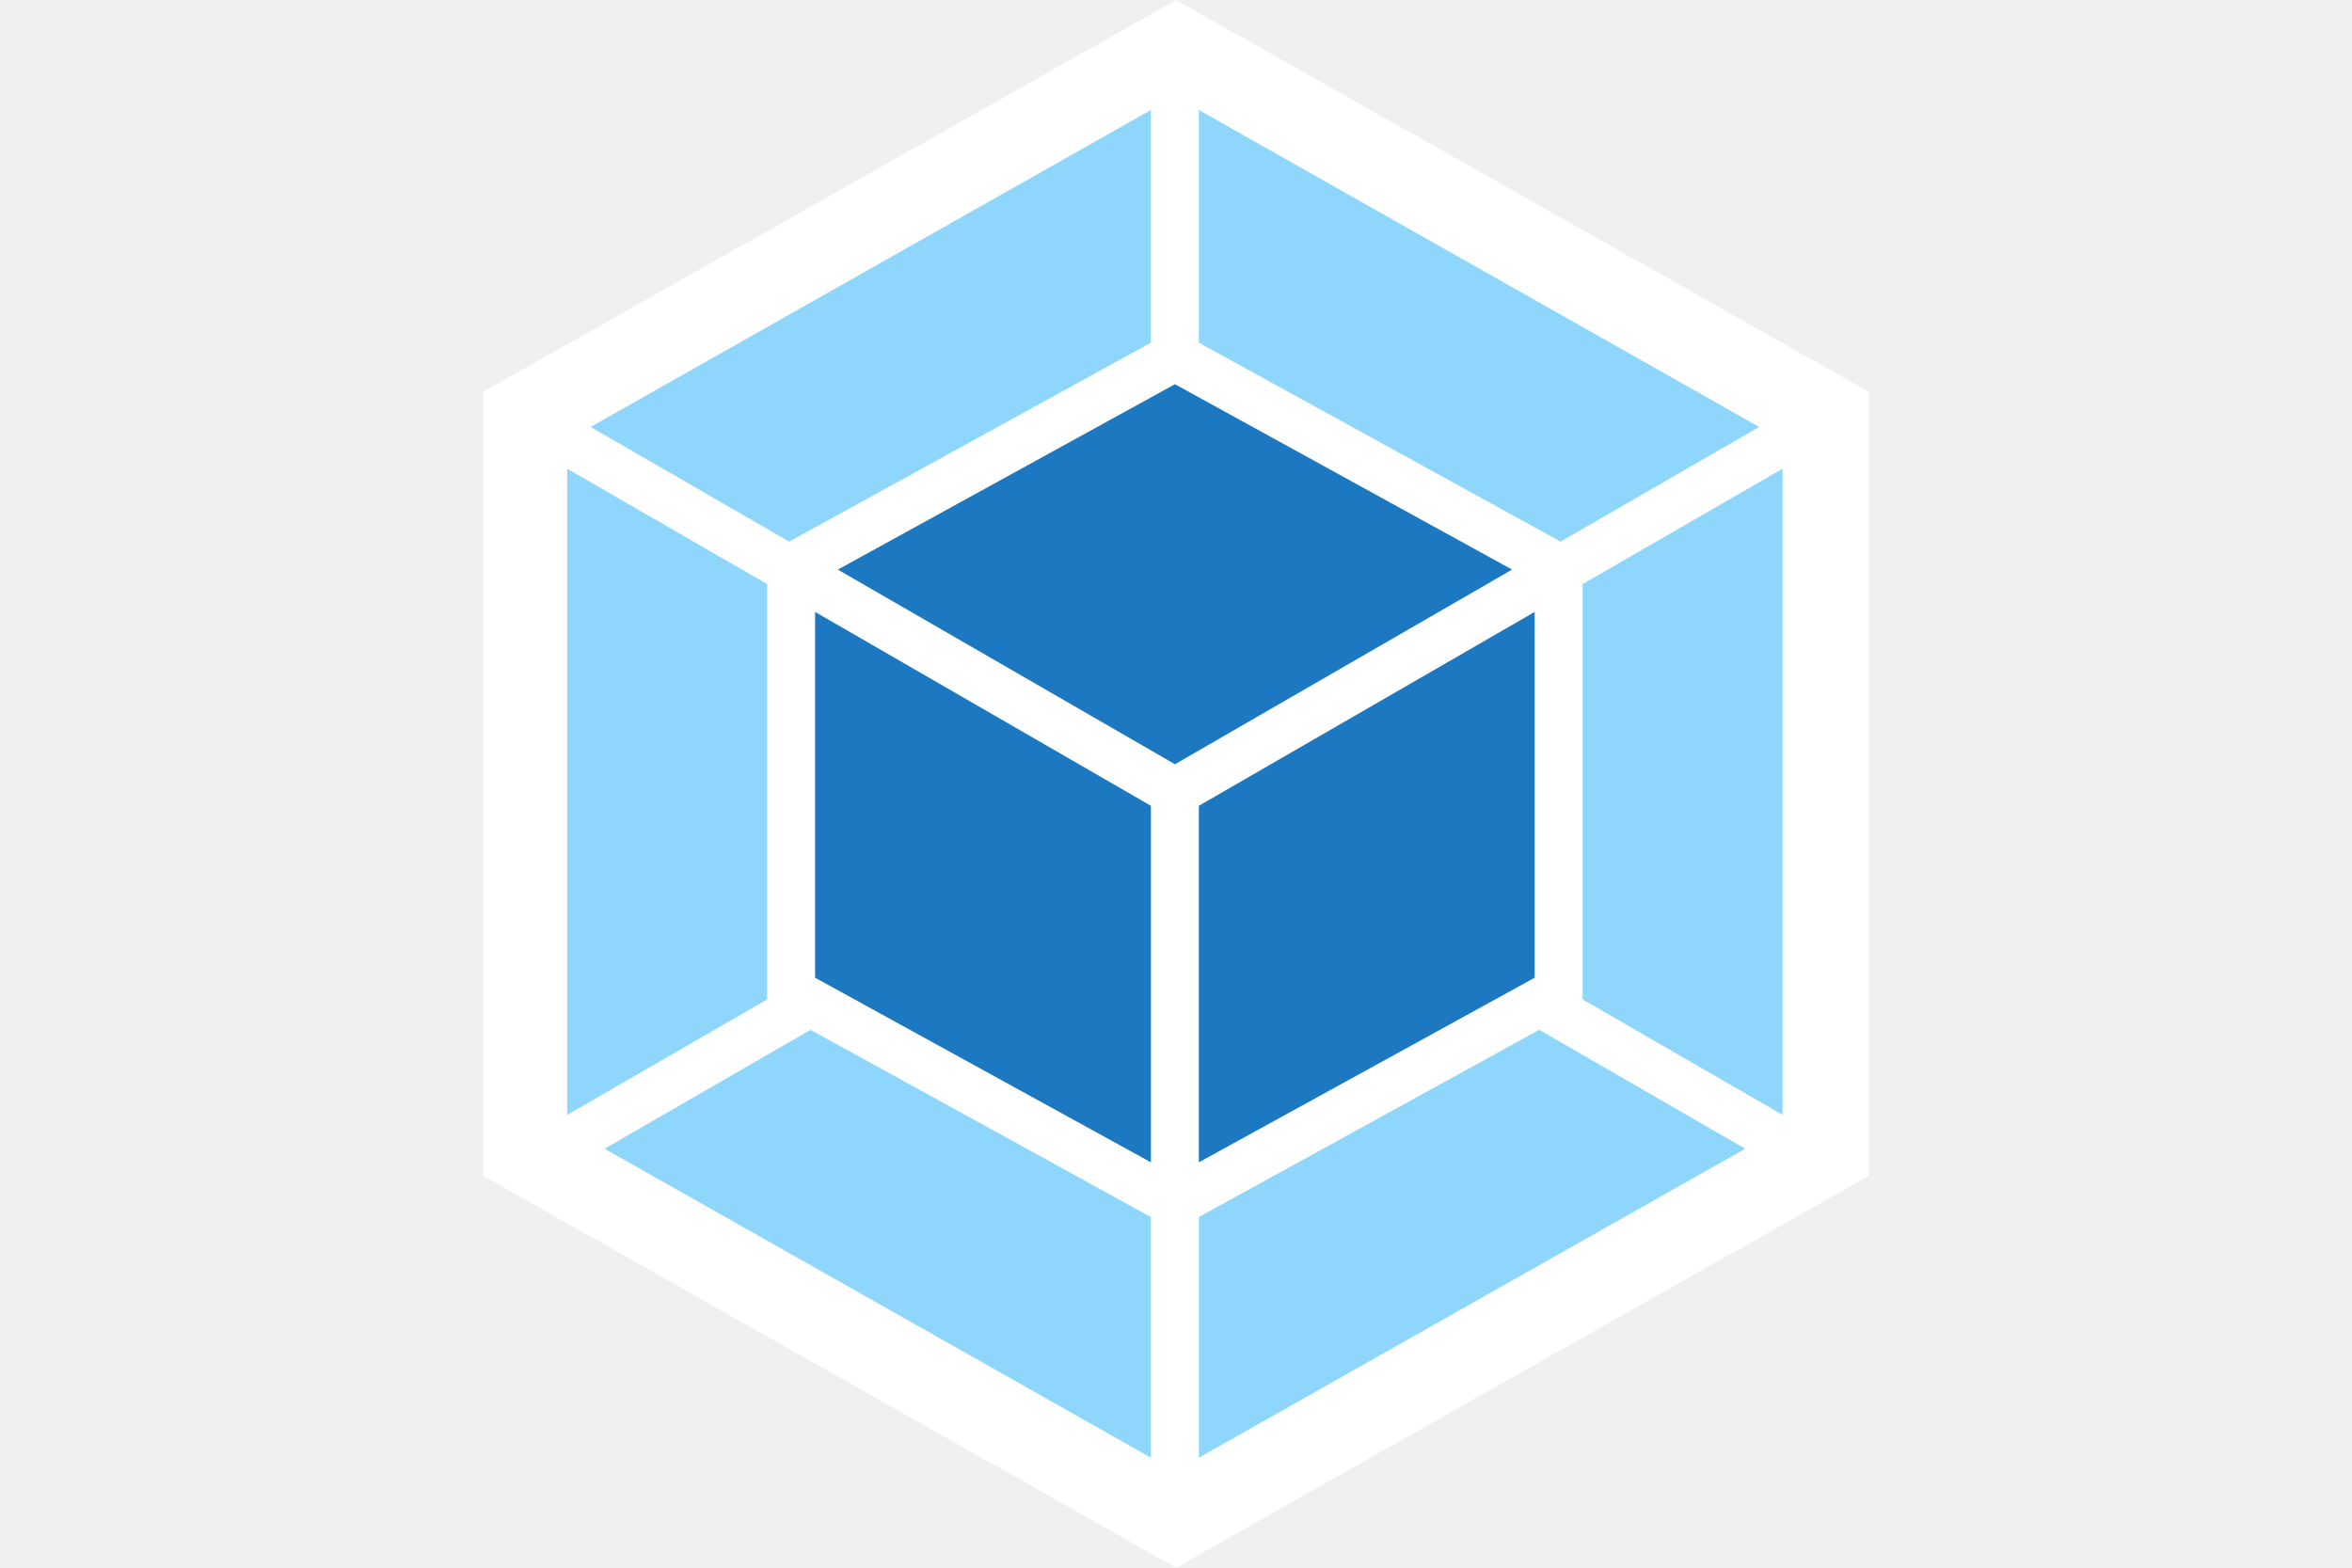
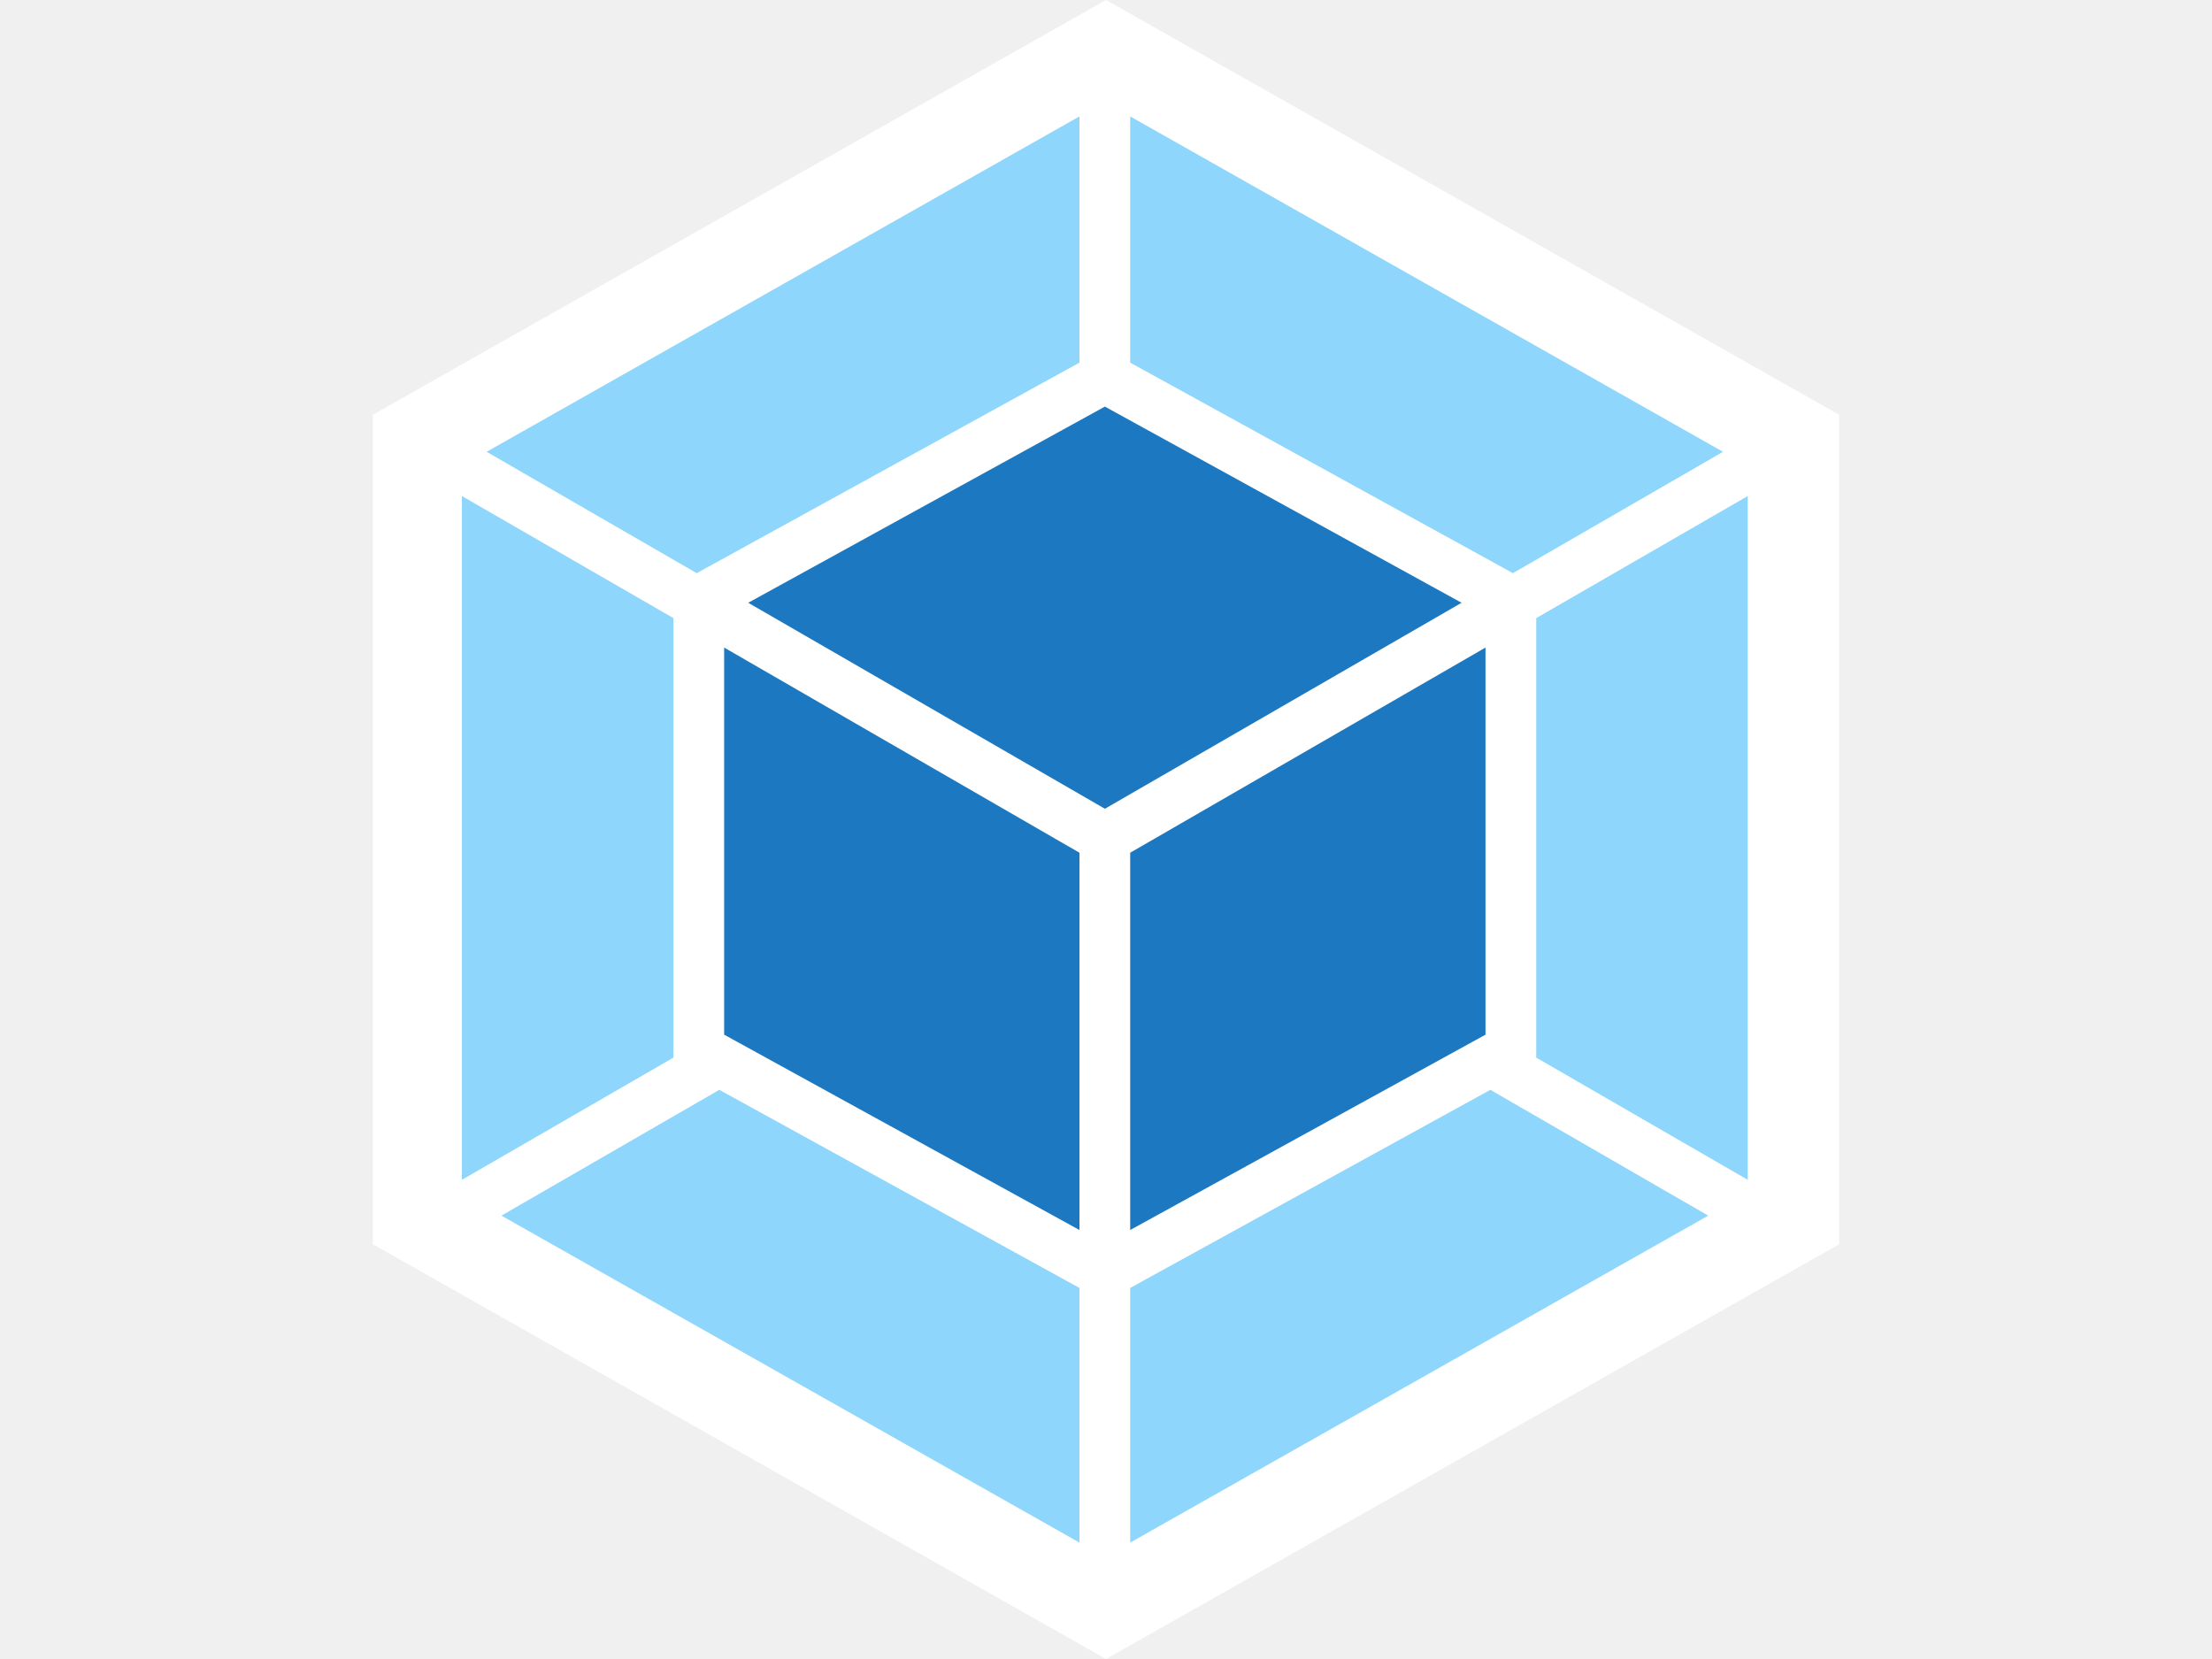
- <svg xmlns="http://www.w3.org/2000/svg" viewBox="0 0 1200 1200" width="300" height="200">
+ <svg xmlns="http://www.w3.org/2000/svg" viewBox="0 0 1200 1200" width="100" height="75">
  <path fill="#fff" d="M600 0l530.3 300v600L600 1200 69.7 900V300z" />
  <path fill="#8ed6fb" d="M1035.6 879.3l-418.1 236.5V931.6L878 788.3l157.6 91zm28.6-25.9V358.8l-153 88.3V765l153 88.4zm-901.5 25.9l418.1 236.5V931.6L320.3 788.3l-157.6 91zm-28.6-25.9V358.8l153 88.3V765l-153 88.4zM152 326.8L580.8 84.2v178.1L306.1 413.4l-2.1 1.2-152-87.8zm894.3 0L617.5 84.2v178.1l274.7 151.1 2.1 1.2 152-87.8z" />
  <path fill="#1c78c0" d="m580.8 889.7l-257-141.3v-280l257 148.4v272.9m36.7 0l257-141.3v-280l-257 148.4v272.9m-276.3-453.7l258-141.9 258 141.9-258 149-258-149" />
</svg>
